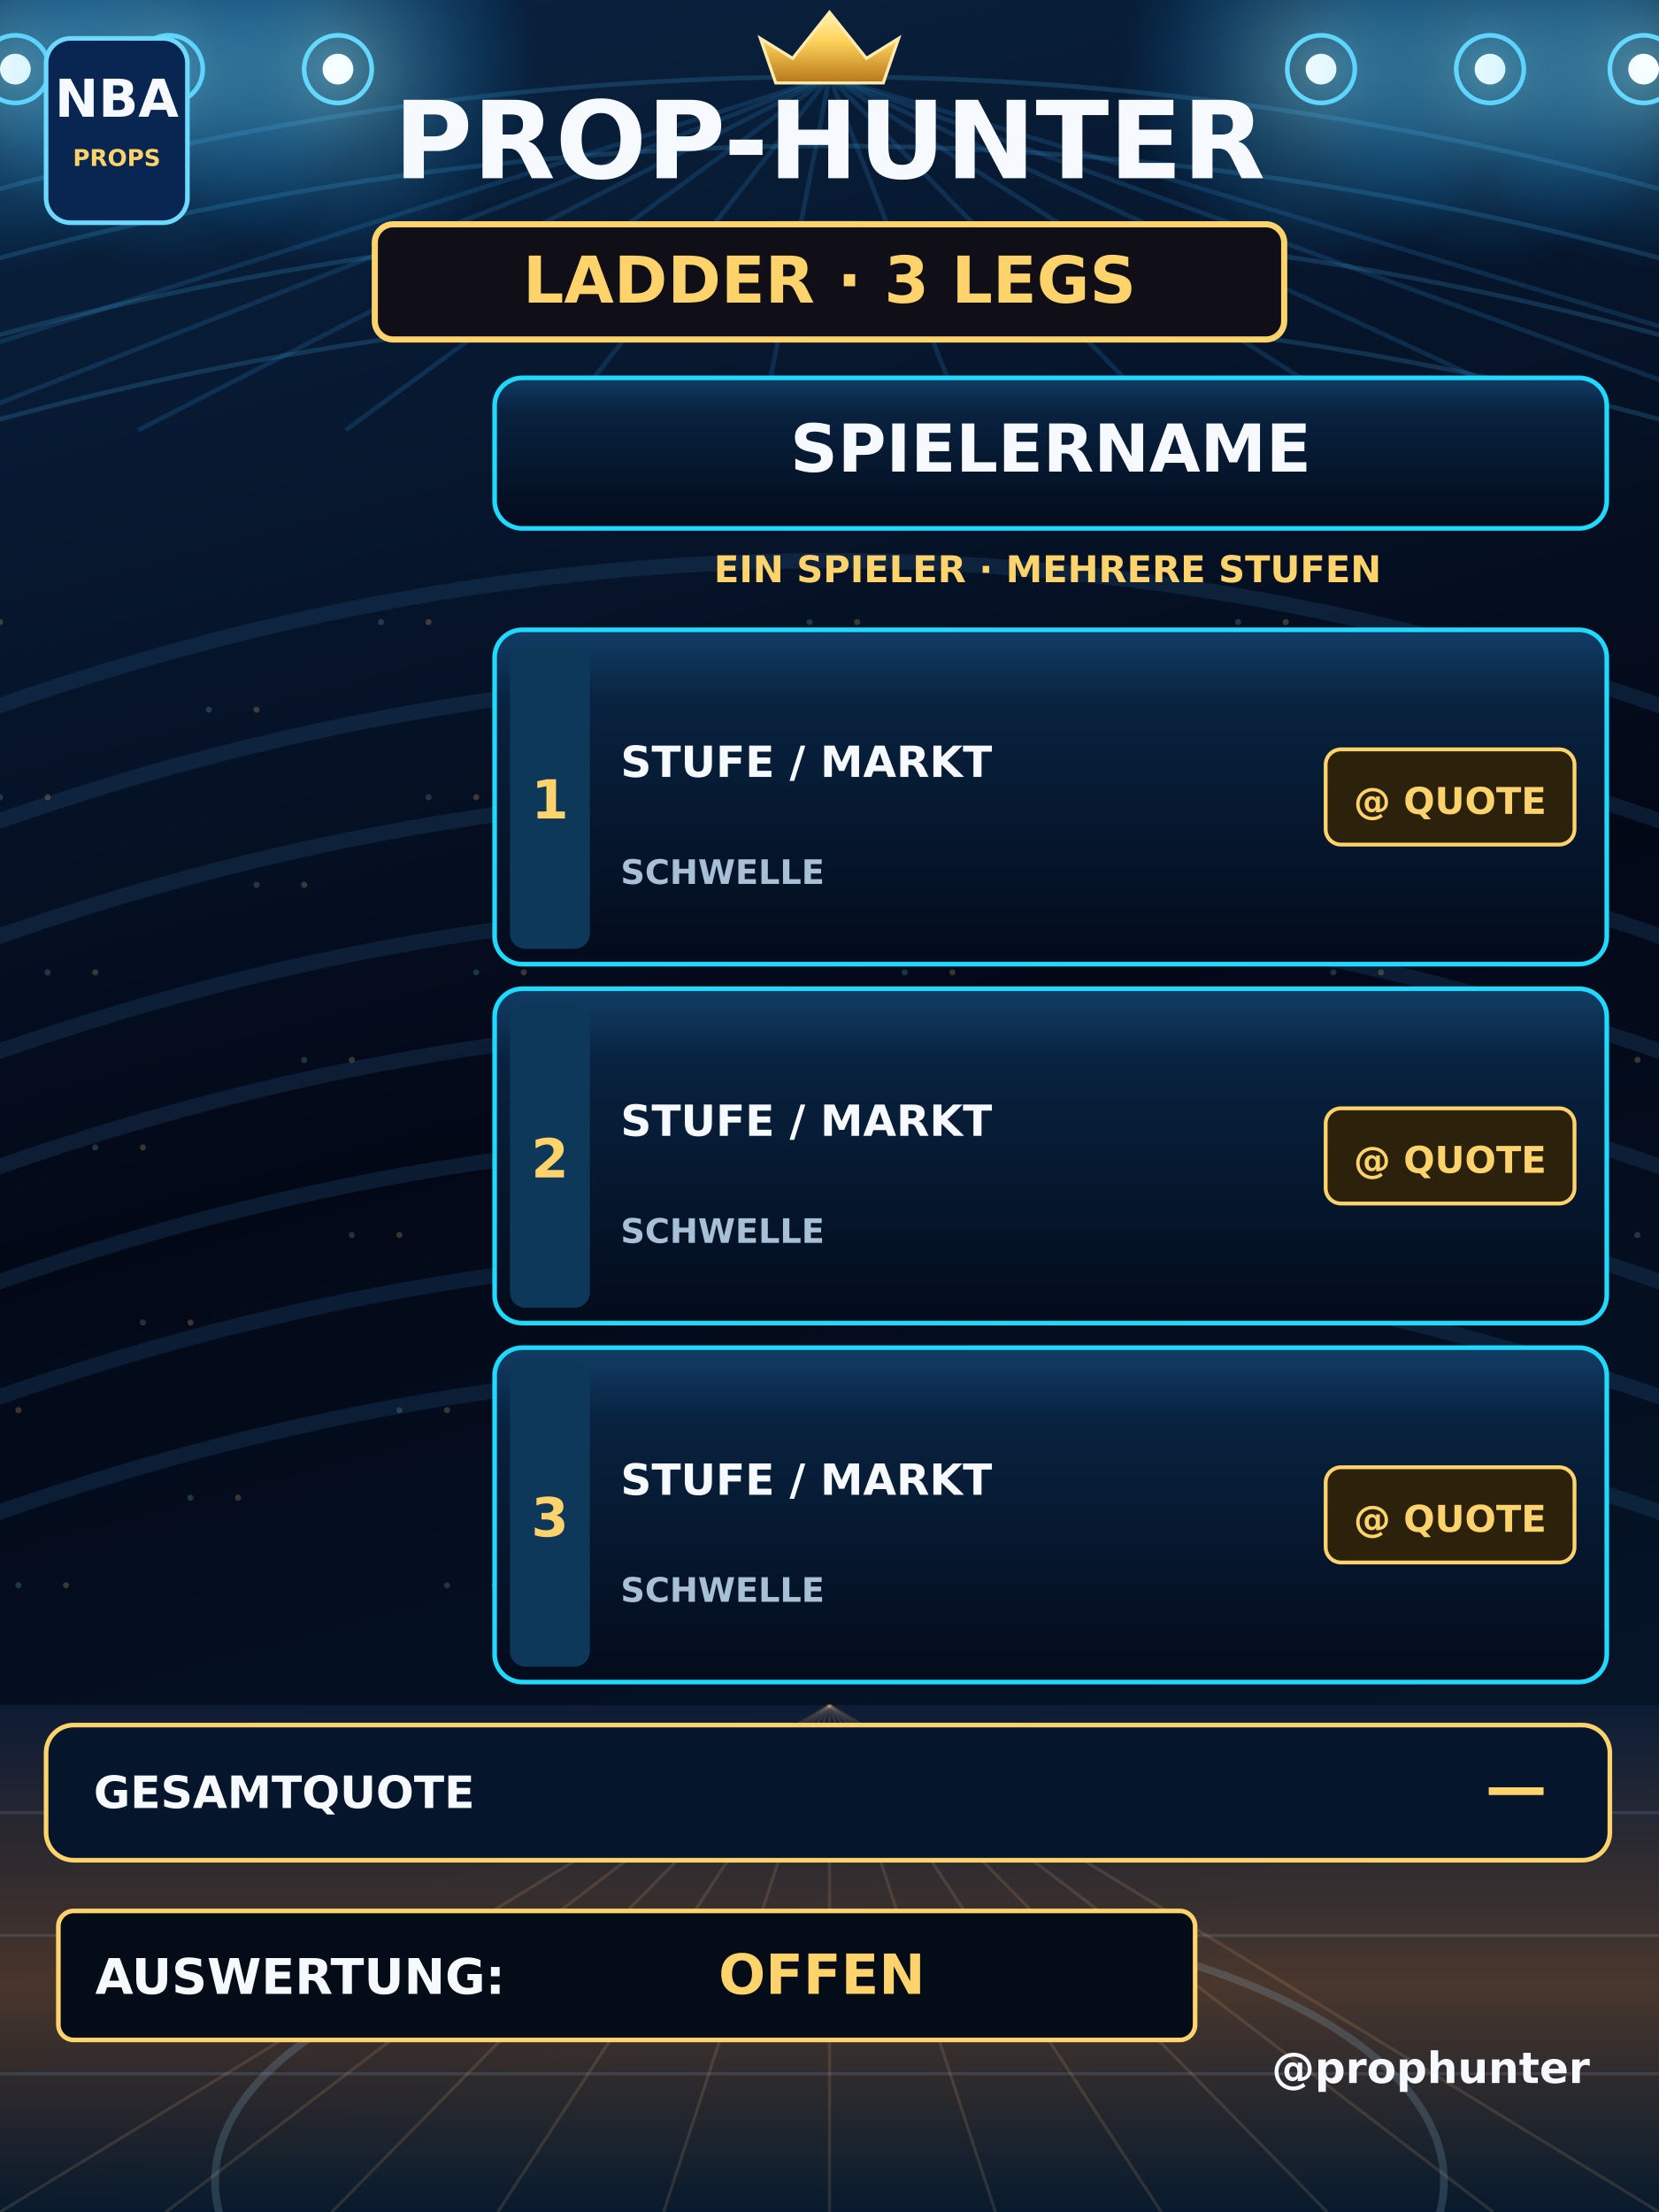
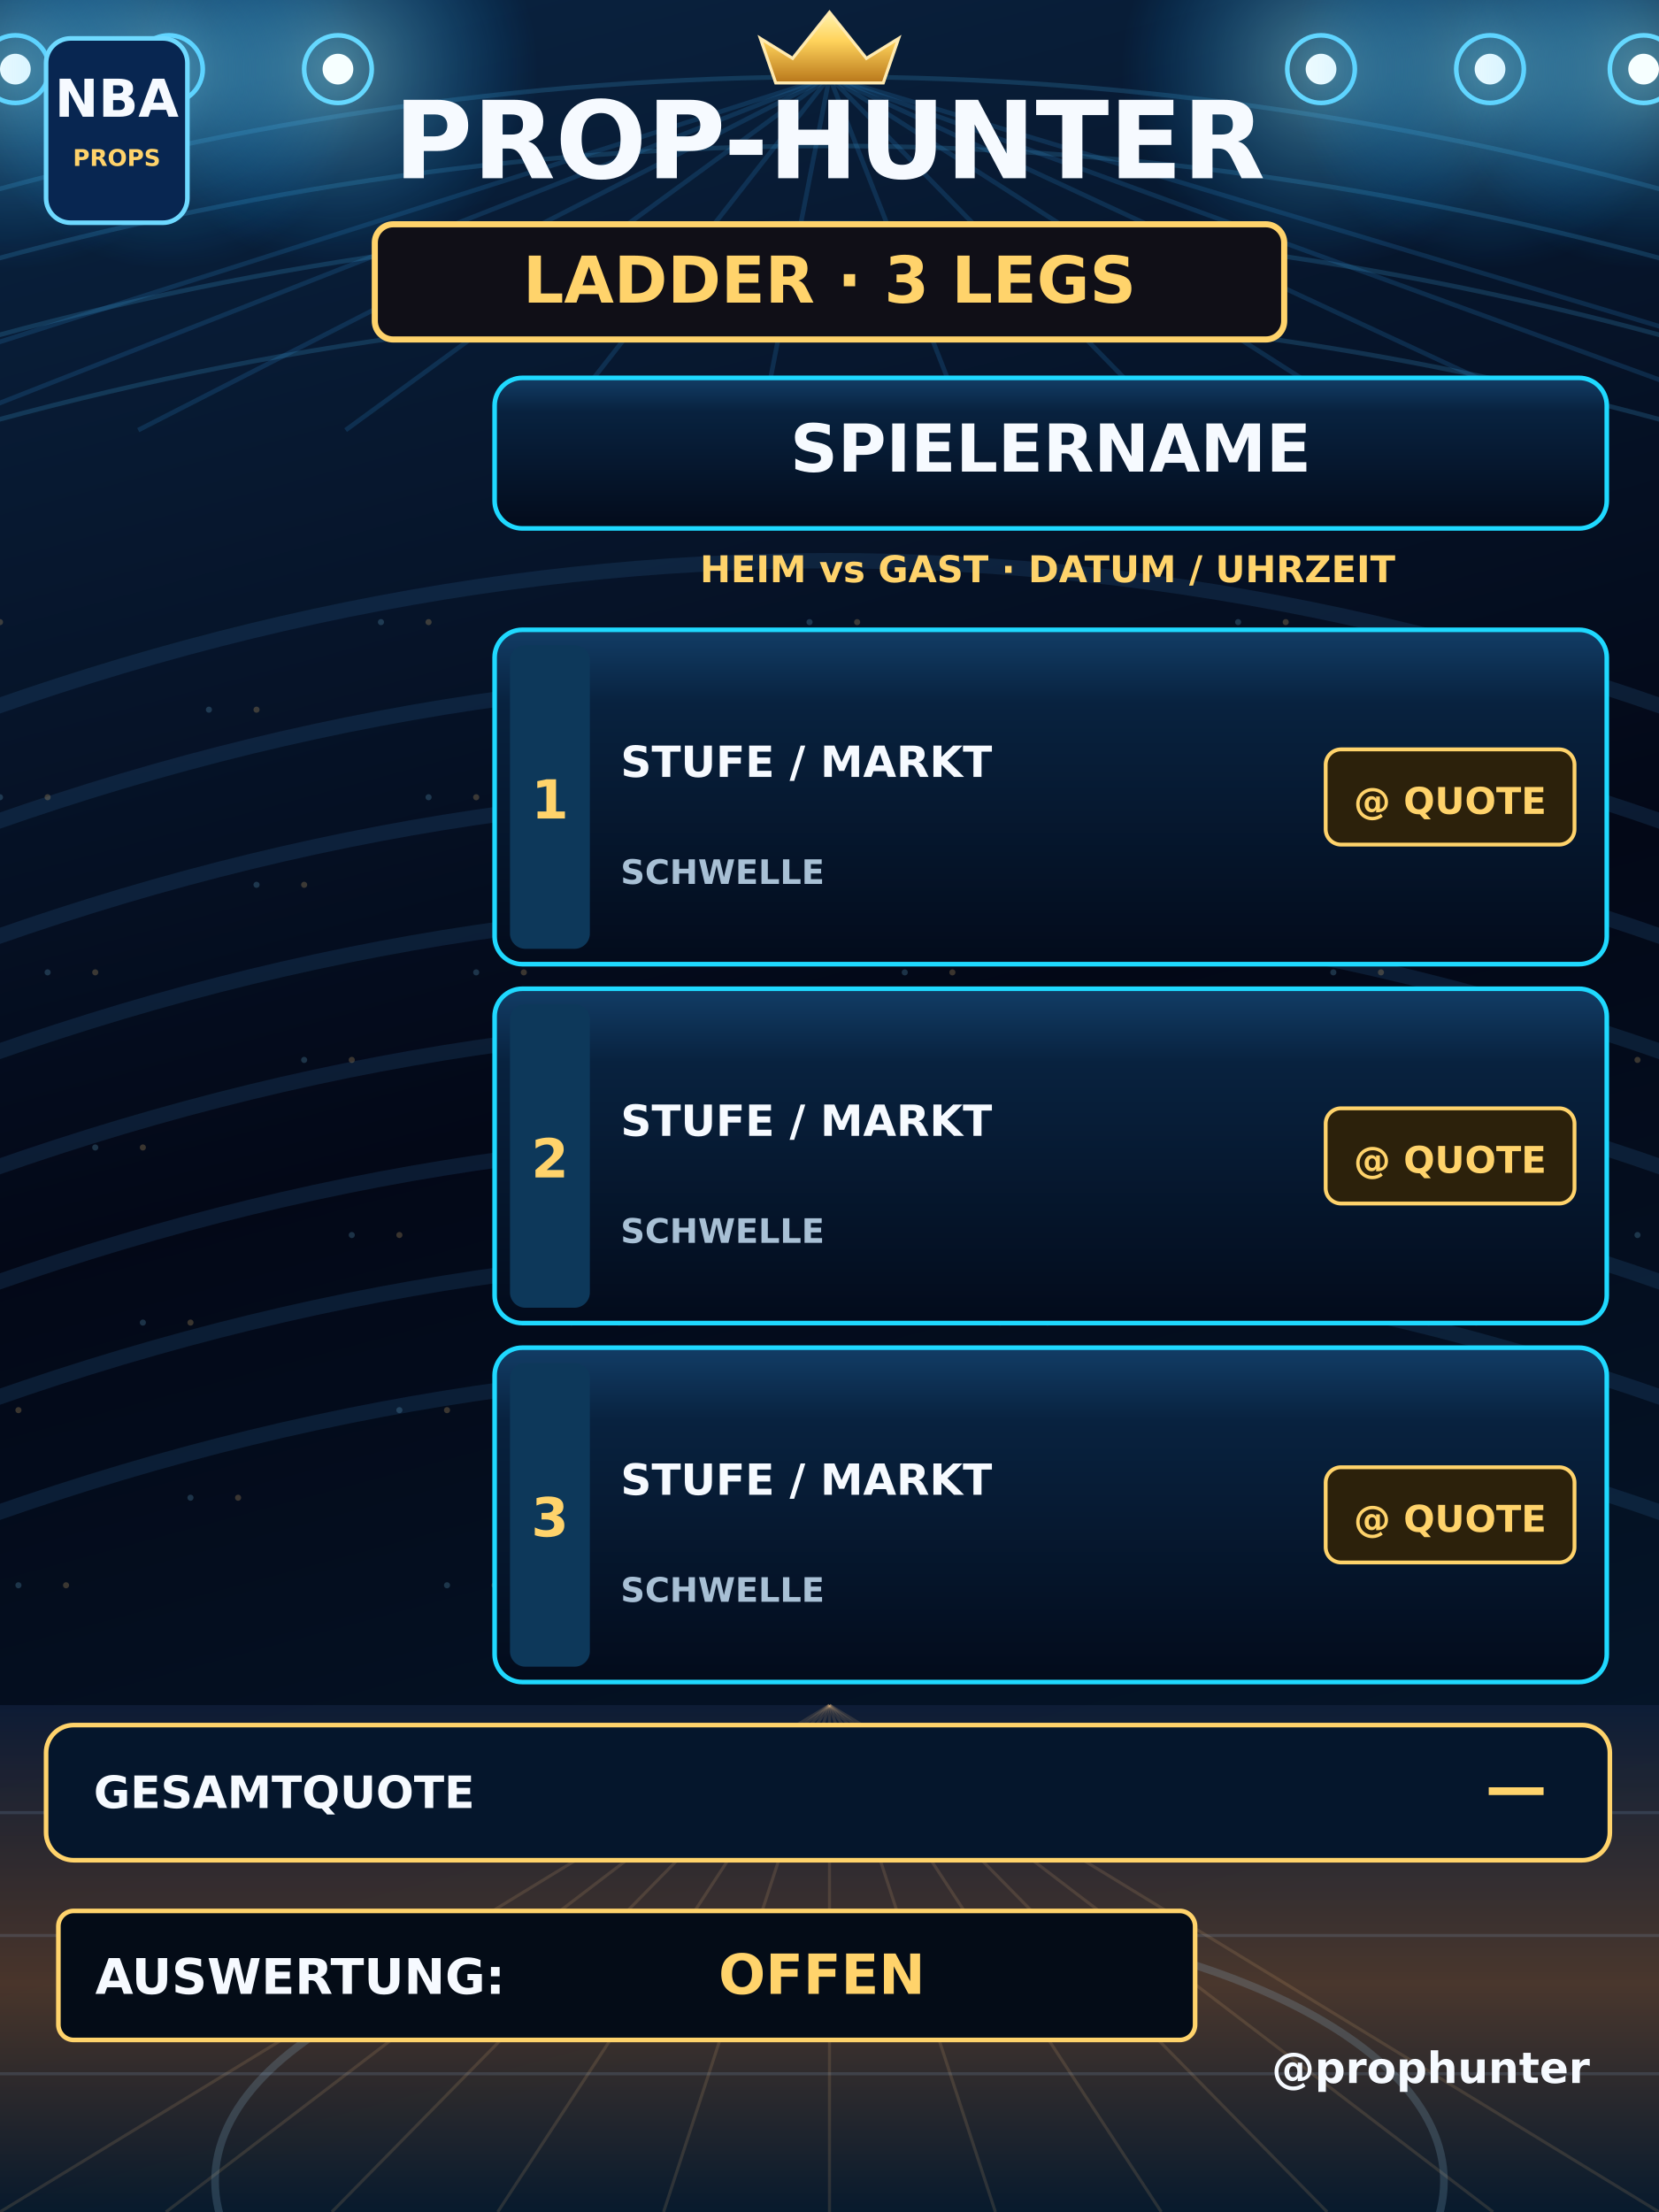
<svg xmlns="http://www.w3.org/2000/svg" width="1080" height="1440" viewBox="0 0 1080 1440">
  <defs>
    <linearGradient id="arena" x2=".2" y2="1">
      <stop stop-color="#0A2442" />
      <stop offset=".55" stop-color="#030817" />
      <stop offset="1" stop-color="#05172B" />
    </linearGradient>
    <linearGradient id="blue" x2="0" y2="1">
      <stop stop-color="#123D66" />
      <stop offset=".22" stop-color="#08223F" />
      <stop offset="1" stop-color="#030B1B" />
    </linearGradient>
    <linearGradient id="gold" x2="0" y2="1">
      <stop stop-color="#FFF3AE" />
      <stop offset=".4" stop-color="#FFD35C" />
      <stop offset="1" stop-color="#B8771A" />
    </linearGradient>
    <linearGradient id="court" x2="0" y2="1">
      <stop stop-color="#11213D" />
      <stop offset=".55" stop-color="#67442D" />
      <stop offset="1" stop-color="#091B2D" />
    </linearGradient>
    <radialGradient id="spot">
      <stop stop-color="#9AF2FF" stop-opacity=".46" />
      <stop offset="1" stop-color="#009AFF" stop-opacity="0" />
    </radialGradient>
  </defs>
  <g id="layer-arena-background">
    <rect x="0" y="0" width="1080" height="1440" rx="0" fill="url(#arena)" stroke="none" stroke-width="0" />
    <path d="M 540 50 L -180 280" stroke="#2476B1" stroke-opacity=".25" stroke-width="3" />
    <path d="M 540 50 L -45 280" stroke="#2476B1" stroke-opacity=".25" stroke-width="3" />
    <path d="M 540 50 L 90 280" stroke="#2476B1" stroke-opacity=".25" stroke-width="3" />
    <path d="M 540 50 L 225 280" stroke="#2476B1" stroke-opacity=".25" stroke-width="3" />
    <path d="M 540 50 L 360 280" stroke="#2476B1" stroke-opacity=".25" stroke-width="3" />
    <path d="M 540 50 L 495 280" stroke="#2476B1" stroke-opacity=".25" stroke-width="3" />
    <path d="M 540 50 L 630 280" stroke="#2476B1" stroke-opacity=".25" stroke-width="3" />
    <path d="M 540 50 L 765 280" stroke="#2476B1" stroke-opacity=".25" stroke-width="3" />
    <path d="M 540 50 L 900 280" stroke="#2476B1" stroke-opacity=".25" stroke-width="3" />
    <path d="M 540 50 L 1035 280" stroke="#2476B1" stroke-opacity=".25" stroke-width="3" />
    <path d="M 540 50 L 1170 280" stroke="#2476B1" stroke-opacity=".25" stroke-width="3" />
    <path d="M 540 50 L 1305 280" stroke="#2476B1" stroke-opacity=".25" stroke-width="3" />
    <path d="M -60 140 Q 540 -40 1140 140" stroke="#3B99CE" stroke-opacity=".23" stroke-width="3" fill="none" />
    <path d="M -60 185 Q 540 5 1140 185" stroke="#3B99CE" stroke-opacity=".23" stroke-width="3" fill="none" />
    <path d="M -60 235 Q 540 55 1140 235" stroke="#3B99CE" stroke-opacity=".23" stroke-width="3" fill="none" />
    <path d="M -60 290 Q 540 110 1140 290" stroke="#3B99CE" stroke-opacity=".23" stroke-width="3" fill="none" />
    <ellipse cx="10" cy="45" rx="130" ry="130" fill="url(#spot)" />
    <circle cx="10" cy="45" r="10" fill="#F6FFFF" />
    <circle cx="10" cy="45" r="22" stroke="#65D8FF" stroke-width="3" fill="none" />
    <ellipse cx="110" cy="45" rx="130" ry="130" fill="url(#spot)" />
    <circle cx="110" cy="45" r="10" fill="#F6FFFF" />
    <circle cx="110" cy="45" r="22" stroke="#65D8FF" stroke-width="3" fill="none" />
    <ellipse cx="220" cy="45" rx="130" ry="130" fill="url(#spot)" />
    <circle cx="220" cy="45" r="10" fill="#F6FFFF" />
    <circle cx="220" cy="45" r="22" stroke="#65D8FF" stroke-width="3" fill="none" />
    <ellipse cx="860" cy="45" rx="130" ry="130" fill="url(#spot)" />
    <circle cx="860" cy="45" r="10" fill="#F6FFFF" />
    <circle cx="860" cy="45" r="22" stroke="#65D8FF" stroke-width="3" fill="none" />
    <ellipse cx="970" cy="45" rx="130" ry="130" fill="url(#spot)" />
    <circle cx="970" cy="45" r="10" fill="#F6FFFF" />
    <circle cx="970" cy="45" r="22" stroke="#65D8FF" stroke-width="3" fill="none" />
    <ellipse cx="1070" cy="45" rx="130" ry="130" fill="url(#spot)" />
    <circle cx="1070" cy="45" r="10" fill="#F6FFFF" />
    <circle cx="1070" cy="45" r="22" stroke="#65D8FF" stroke-width="3" fill="none" />
    <path d="M -130 510 Q 540 220 1210 510" stroke="#2B6295" stroke-opacity=".22" stroke-width="10" fill="none" />
    <path d="M -130 585 Q 540 295 1210 585" stroke="#2B6295" stroke-opacity=".22" stroke-width="10" fill="none" />
    <path d="M -130 660 Q 540 370 1210 660" stroke="#2B6295" stroke-opacity=".22" stroke-width="10" fill="none" />
    <path d="M -130 735 Q 540 445 1210 735" stroke="#2B6295" stroke-opacity=".22" stroke-width="10" fill="none" />
    <path d="M -130 810 Q 540 520 1210 810" stroke="#2B6295" stroke-opacity=".22" stroke-width="10" fill="none" />
    <path d="M -130 885 Q 540 595 1210 885" stroke="#2B6295" stroke-opacity=".22" stroke-width="10" fill="none" />
    <path d="M -130 960 Q 540 670 1210 960" stroke="#2B6295" stroke-opacity=".22" stroke-width="10" fill="none" />
    <path d="M -130 1035 Q 540 745 1210 1035" stroke="#2B6295" stroke-opacity=".22" stroke-width="10" fill="none" />
    <circle cx="0" cy="405" r="2" fill="#FFCE79" opacity=".22" />
    <circle cx="248" cy="405" r="2" fill="#77C5E9" opacity=".22" />
    <circle cx="279" cy="405" r="2" fill="#FFCE79" opacity=".22" />
    <circle cx="527" cy="405" r="2" fill="#77C5E9" opacity=".22" />
    <circle cx="558" cy="405" r="2" fill="#FFCE79" opacity=".22" />
    <circle cx="806" cy="405" r="2" fill="#77C5E9" opacity=".22" />
    <circle cx="837" cy="405" r="2" fill="#FFCE79" opacity=".22" />
    <circle cx="1085" cy="405" r="2" fill="#77C5E9" opacity=".22" />
    <circle cx="136" cy="462" r="2" fill="#77C5E9" opacity=".22" />
    <circle cx="167" cy="462" r="2" fill="#FFCE79" opacity=".22" />
    <circle cx="415" cy="462" r="2" fill="#77C5E9" opacity=".22" />
    <circle cx="446" cy="462" r="2" fill="#FFCE79" opacity=".22" />
    <circle cx="694" cy="462" r="2" fill="#77C5E9" opacity=".22" />
    <circle cx="725" cy="462" r="2" fill="#FFCE79" opacity=".22" />
    <circle cx="973" cy="462" r="2" fill="#77C5E9" opacity=".22" />
    <circle cx="1004" cy="462" r="2" fill="#FFCE79" opacity=".22" />
    <circle cx="0" cy="519" r="2" fill="#77C5E9" opacity=".22" />
    <circle cx="31" cy="519" r="2" fill="#FFCE79" opacity=".22" />
    <circle cx="279" cy="519" r="2" fill="#77C5E9" opacity=".22" />
    <circle cx="310" cy="519" r="2" fill="#FFCE79" opacity=".22" />
    <circle cx="558" cy="519" r="2" fill="#77C5E9" opacity=".22" />
    <circle cx="589" cy="519" r="2" fill="#FFCE79" opacity=".22" />
    <circle cx="837" cy="519" r="2" fill="#77C5E9" opacity=".22" />
    <circle cx="868" cy="519" r="2" fill="#FFCE79" opacity=".22" />
    <circle cx="167" cy="576" r="2" fill="#77C5E9" opacity=".22" />
    <circle cx="198" cy="576" r="2" fill="#FFCE79" opacity=".22" />
    <circle cx="446" cy="576" r="2" fill="#77C5E9" opacity=".22" />
    <circle cx="477" cy="576" r="2" fill="#FFCE79" opacity=".22" />
    <circle cx="725" cy="576" r="2" fill="#77C5E9" opacity=".22" />
    <circle cx="756" cy="576" r="2" fill="#FFCE79" opacity=".22" />
    <circle cx="1004" cy="576" r="2" fill="#77C5E9" opacity=".22" />
    <circle cx="1035" cy="576" r="2" fill="#FFCE79" opacity=".22" />
    <circle cx="31" cy="633" r="2" fill="#77C5E9" opacity=".22" />
    <circle cx="62" cy="633" r="2" fill="#FFCE79" opacity=".22" />
    <circle cx="310" cy="633" r="2" fill="#77C5E9" opacity=".22" />
    <circle cx="341" cy="633" r="2" fill="#FFCE79" opacity=".22" />
    <circle cx="589" cy="633" r="2" fill="#77C5E9" opacity=".22" />
    <circle cx="620" cy="633" r="2" fill="#FFCE79" opacity=".22" />
    <circle cx="868" cy="633" r="2" fill="#77C5E9" opacity=".22" />
    <circle cx="899" cy="633" r="2" fill="#FFCE79" opacity=".22" />
    <circle cx="198" cy="690" r="2" fill="#77C5E9" opacity=".22" />
    <circle cx="229" cy="690" r="2" fill="#FFCE79" opacity=".22" />
    <circle cx="477" cy="690" r="2" fill="#77C5E9" opacity=".22" />
    <circle cx="508" cy="690" r="2" fill="#FFCE79" opacity=".22" />
    <circle cx="756" cy="690" r="2" fill="#77C5E9" opacity=".22" />
    <circle cx="787" cy="690" r="2" fill="#FFCE79" opacity=".22" />
    <circle cx="1035" cy="690" r="2" fill="#77C5E9" opacity=".22" />
    <circle cx="1066" cy="690" r="2" fill="#FFCE79" opacity=".22" />
    <circle cx="62" cy="747" r="2" fill="#77C5E9" opacity=".22" />
    <circle cx="93" cy="747" r="2" fill="#FFCE79" opacity=".22" />
    <circle cx="341" cy="747" r="2" fill="#77C5E9" opacity=".22" />
    <circle cx="372" cy="747" r="2" fill="#FFCE79" opacity=".22" />
    <circle cx="620" cy="747" r="2" fill="#77C5E9" opacity=".22" />
    <circle cx="651" cy="747" r="2" fill="#FFCE79" opacity=".22" />
    <circle cx="899" cy="747" r="2" fill="#77C5E9" opacity=".22" />
    <circle cx="930" cy="747" r="2" fill="#FFCE79" opacity=".22" />
    <circle cx="229" cy="804" r="2" fill="#77C5E9" opacity=".22" />
    <circle cx="260" cy="804" r="2" fill="#FFCE79" opacity=".22" />
    <circle cx="508" cy="804" r="2" fill="#77C5E9" opacity=".22" />
    <circle cx="539" cy="804" r="2" fill="#FFCE79" opacity=".22" />
    <circle cx="787" cy="804" r="2" fill="#77C5E9" opacity=".22" />
    <circle cx="818" cy="804" r="2" fill="#FFCE79" opacity=".22" />
    <circle cx="1066" cy="804" r="2" fill="#77C5E9" opacity=".22" />
    <circle cx="1097" cy="804" r="2" fill="#FFCE79" opacity=".22" />
    <circle cx="93" cy="861" r="2" fill="#77C5E9" opacity=".22" />
    <circle cx="124" cy="861" r="2" fill="#FFCE79" opacity=".22" />
    <circle cx="372" cy="861" r="2" fill="#77C5E9" opacity=".22" />
    <circle cx="403" cy="861" r="2" fill="#FFCE79" opacity=".22" />
    <circle cx="651" cy="861" r="2" fill="#77C5E9" opacity=".22" />
    <circle cx="682" cy="861" r="2" fill="#FFCE79" opacity=".22" />
    <circle cx="930" cy="861" r="2" fill="#77C5E9" opacity=".22" />
    <circle cx="961" cy="861" r="2" fill="#FFCE79" opacity=".22" />
    <circle cx="12" cy="918" r="2" fill="#FFCE79" opacity=".22" />
    <circle cx="260" cy="918" r="2" fill="#77C5E9" opacity=".22" />
    <circle cx="291" cy="918" r="2" fill="#FFCE79" opacity=".22" />
    <circle cx="539" cy="918" r="2" fill="#77C5E9" opacity=".22" />
    <circle cx="570" cy="918" r="2" fill="#FFCE79" opacity=".22" />
    <circle cx="818" cy="918" r="2" fill="#77C5E9" opacity=".22" />
    <circle cx="849" cy="918" r="2" fill="#FFCE79" opacity=".22" />
    <circle cx="1097" cy="918" r="2" fill="#77C5E9" opacity=".22" />
    <circle cx="124" cy="975" r="2" fill="#77C5E9" opacity=".22" />
    <circle cx="155" cy="975" r="2" fill="#FFCE79" opacity=".22" />
    <circle cx="403" cy="975" r="2" fill="#77C5E9" opacity=".22" />
    <circle cx="434" cy="975" r="2" fill="#FFCE79" opacity=".22" />
    <circle cx="682" cy="975" r="2" fill="#77C5E9" opacity=".22" />
    <circle cx="713" cy="975" r="2" fill="#FFCE79" opacity=".22" />
    <circle cx="961" cy="975" r="2" fill="#77C5E9" opacity=".22" />
    <circle cx="992" cy="975" r="2" fill="#FFCE79" opacity=".22" />
    <circle cx="12" cy="1032" r="2" fill="#77C5E9" opacity=".22" />
    <circle cx="43" cy="1032" r="2" fill="#FFCE79" opacity=".22" />
    <circle cx="291" cy="1032" r="2" fill="#77C5E9" opacity=".22" />
    <circle cx="322" cy="1032" r="2" fill="#FFCE79" opacity=".22" />
    <circle cx="570" cy="1032" r="2" fill="#77C5E9" opacity=".22" />
    <circle cx="601" cy="1032" r="2" fill="#FFCE79" opacity=".22" />
    <circle cx="849" cy="1032" r="2" fill="#77C5E9" opacity=".22" />
    <circle cx="880" cy="1032" r="2" fill="#FFCE79" opacity=".22" />
    <path d="M 0 1110 H 1080 V 1440 H 0 Z" fill="url(#court)" opacity=".7" />
    <path d="M 540 1110 L 0 1440" stroke="#FFCB85" stroke-opacity=".13" stroke-width="2" />
    <path d="M 540 1110 L 108 1440" stroke="#FFCB85" stroke-opacity=".13" stroke-width="2" />
    <path d="M 540 1110 L 216 1440" stroke="#FFCB85" stroke-opacity=".13" stroke-width="2" />
    <path d="M 540 1110 L 324 1440" stroke="#FFCB85" stroke-opacity=".13" stroke-width="2" />
    <path d="M 540 1110 L 432 1440" stroke="#FFCB85" stroke-opacity=".13" stroke-width="2" />
    <path d="M 540 1110 L 540 1440" stroke="#FFCB85" stroke-opacity=".13" stroke-width="2" />
    <path d="M 540 1110 L 648 1440" stroke="#FFCB85" stroke-opacity=".13" stroke-width="2" />
    <path d="M 540 1110 L 756 1440" stroke="#FFCB85" stroke-opacity=".13" stroke-width="2" />
    <path d="M 540 1110 L 864 1440" stroke="#FFCB85" stroke-opacity=".13" stroke-width="2" />
    <path d="M 540 1110 L 972 1440" stroke="#FFCB85" stroke-opacity=".13" stroke-width="2" />
    <path d="M 540 1110 L 1080 1440" stroke="#FFCB85" stroke-opacity=".13" stroke-width="2" />
    <path d="M 0 1180 H 1080" stroke="#9DCEFF" stroke-opacity=".14" stroke-width="2" />
    <path d="M 0 1260 H 1080" stroke="#9DCEFF" stroke-opacity=".14" stroke-width="2" />
    <path d="M 0 1350 H 1080" stroke="#9DCEFF" stroke-opacity=".14" stroke-width="2" />
    <ellipse cx="540" cy="1420" rx="400" ry="175" stroke="#A6D7F3" stroke-opacity=".18" stroke-width="5" fill="none" />
  </g>
  <g id="layer-branding">
    <rect x="30" y="25" width="92" height="120" rx="16" fill="#082651" stroke="#6ED9FF" stroke-width="3" />
    <text x="76" y="76" fill="#F6FAFF" font-family="DejaVu Sans,Arial,sans-serif" font-size="34" font-weight="800" text-anchor="middle">NBA</text>
    <text x="76" y="108" fill="#FFD36B" font-family="DejaVu Sans,Arial,sans-serif" font-size="15" font-weight="800" text-anchor="middle">PROPS</text>
    <polygon points="505,54 495,25 516,38 540,8 564,38 585,25 575,54" fill="url(#gold)" stroke="#FFEAB0" stroke-width="2" />
    <text x="540" y="116" fill="#F6FAFF" font-family="DejaVu Sans,Arial,sans-serif" font-size="70" font-weight="800" text-anchor="middle">PROP-HUNTER</text>
    <path d="M 260 127 H 820" stroke="url(#gold)" stroke-width="5" />
    <rect x="244" y="146" width="592" height="75" rx="12" fill="#100F17" stroke="#FFD36B" stroke-width="4" />
    <text x="540" y="197" fill="#FFD36B" font-family="DejaVu Sans,Arial,sans-serif" font-size="42" font-weight="800" text-anchor="middle">LADDER · 3 LEGS</text>
  </g>
  <g id="layer-player-background">
    <g id="slot-player_photo" data-image-slot="player_photo" data-x="0" data-y="220" data-width="315" data-height="770" data-frameless="true" />
  </g>
  <rect x="322" y="246" width="724" height="98" rx="18" fill="url(#blue)" stroke="#1FD9FF" stroke-width="3" />
  <text x="684" y="307" fill="#F6FAFF" font-family="DejaVu Sans,Arial,sans-serif" font-size="43" font-weight="800" text-anchor="middle" data-field="player_name">SPIELERNAME</text>
-   <text x="682" y="379" fill="#FFD36B" font-family="DejaVu Sans,Arial,sans-serif" font-size="24" font-weight="800" text-anchor="middle">EIN SPIELER · MEHRERE STUFEN</text>
+   <text x="682" y="379" fill="#FFD36B" font-family="DejaVu Sans,Arial,sans-serif" font-size="24" font-weight="800" text-anchor="middle" data-field="game">HEIM vs GAST · DATUM / UHRZEIT</text>
  <g id="layer-legs">
    <rect x="322" y="410" width="724" height="217.667" rx="18" fill="url(#blue)" stroke="#1FD9FF" stroke-width="3" />
    <rect x="332" y="420" width="52" height="197.667" rx="10" fill="#0D385A" stroke="none" stroke-width="0" />
    <text x="358" y="532.833" fill="#FFD36B" font-family="DejaVu Sans,Arial,sans-serif" font-size="35" font-weight="800" text-anchor="middle">1</text>
    <text x="404" y="505.773" fill="#F6FAFF" font-family="DejaVu Sans,Arial,sans-serif" font-size="28" font-weight="800" text-anchor="start" data-field="leg_1_market">STUFE / MARKT</text>
    <text x="404" y="575.427" fill="#A8C0D5" font-family="DejaVu Sans,Arial,sans-serif" font-size="22" font-weight="800" text-anchor="start" data-field="leg_1_line">SCHWELLE</text>
    <rect x="863" y="487.833" width="162" height="62" rx="10" fill="#2C210B" stroke="#FFD36B" stroke-width="2.5" />
    <text x="944" y="529.833" fill="#FFD36B" font-family="DejaVu Sans,Arial,sans-serif" font-size="24" font-weight="800" text-anchor="middle" data-field="leg_1_odds">@ QUOTE</text>
    <rect x="322" y="643.667" width="724" height="217.667" rx="18" fill="url(#blue)" stroke="#1FD9FF" stroke-width="3" />
    <rect x="332" y="653.667" width="52" height="197.667" rx="10" fill="#0D385A" stroke="none" stroke-width="0" />
    <text x="358" y="766.5" fill="#FFD36B" font-family="DejaVu Sans,Arial,sans-serif" font-size="35" font-weight="800" text-anchor="middle">2</text>
    <text x="404" y="739.44" fill="#F6FAFF" font-family="DejaVu Sans,Arial,sans-serif" font-size="28" font-weight="800" text-anchor="start" data-field="leg_2_market">STUFE / MARKT</text>
    <text x="404" y="809.093" fill="#A8C0D5" font-family="DejaVu Sans,Arial,sans-serif" font-size="22" font-weight="800" text-anchor="start" data-field="leg_2_line">SCHWELLE</text>
    <rect x="863" y="721.5" width="162" height="62" rx="10" fill="#2C210B" stroke="#FFD36B" stroke-width="2.5" />
    <text x="944" y="763.5" fill="#FFD36B" font-family="DejaVu Sans,Arial,sans-serif" font-size="24" font-weight="800" text-anchor="middle" data-field="leg_2_odds">@ QUOTE</text>
    <rect x="322" y="877.333" width="724" height="217.667" rx="18" fill="url(#blue)" stroke="#1FD9FF" stroke-width="3" />
    <rect x="332" y="887.333" width="52" height="197.667" rx="10" fill="#0D385A" stroke="none" stroke-width="0" />
    <text x="358" y="1000.167" fill="#FFD36B" font-family="DejaVu Sans,Arial,sans-serif" font-size="35" font-weight="800" text-anchor="middle">3</text>
    <text x="404" y="973.107" fill="#F6FAFF" font-family="DejaVu Sans,Arial,sans-serif" font-size="28" font-weight="800" text-anchor="start" data-field="leg_3_market">STUFE / MARKT</text>
    <text x="404" y="1042.76" fill="#A8C0D5" font-family="DejaVu Sans,Arial,sans-serif" font-size="22" font-weight="800" text-anchor="start" data-field="leg_3_line">SCHWELLE</text>
    <rect x="863" y="955.167" width="162" height="62" rx="10" fill="#2C210B" stroke="#FFD36B" stroke-width="2.5" />
    <text x="944" y="997.167" fill="#FFD36B" font-family="DejaVu Sans,Arial,sans-serif" font-size="24" font-weight="800" text-anchor="middle" data-field="leg_3_odds">@ QUOTE</text>
  </g>
  <g id="layer-combination">
    <rect x="30" y="1123" width="1018" height="88" rx="18" fill="#05162C" stroke="#FFD36B" stroke-width="3" />
    <text x="61" y="1177" fill="#F6FAFF" font-family="DejaVu Sans,Arial,sans-serif" font-size="29" font-weight="800" text-anchor="start">GESAMTQUOTE</text>
    <text x="1007" y="1177" fill="#FFD36B" font-family="DejaVu Sans,Arial,sans-serif" font-size="40" font-weight="800" text-anchor="end" data-field="total_odds">—</text>
  </g>
  <g id="layer-settlement">
    <rect x="38" y="1244" width="740" height="84" rx="10" fill="#040C17" stroke="#FFD36B" stroke-width="3" />
    <text x="62" y="1298" fill="#F6FAFF" font-family="DejaVu Sans,Arial,sans-serif" font-size="32" font-weight="800" text-anchor="start">AUSWERTUNG:</text>
    <text x="535" y="1298" fill="#FFD36B" font-family="DejaVu Sans,Arial,sans-serif" font-size="36" font-weight="800" text-anchor="middle" data-field="settlement">OFFEN</text>
    <text x="1035" y="1356" fill="#F6FAFF" font-family="DejaVu Sans,Arial,sans-serif" font-size="28" font-weight="800" text-anchor="end">@prophunter</text>
  </g>
</svg>
